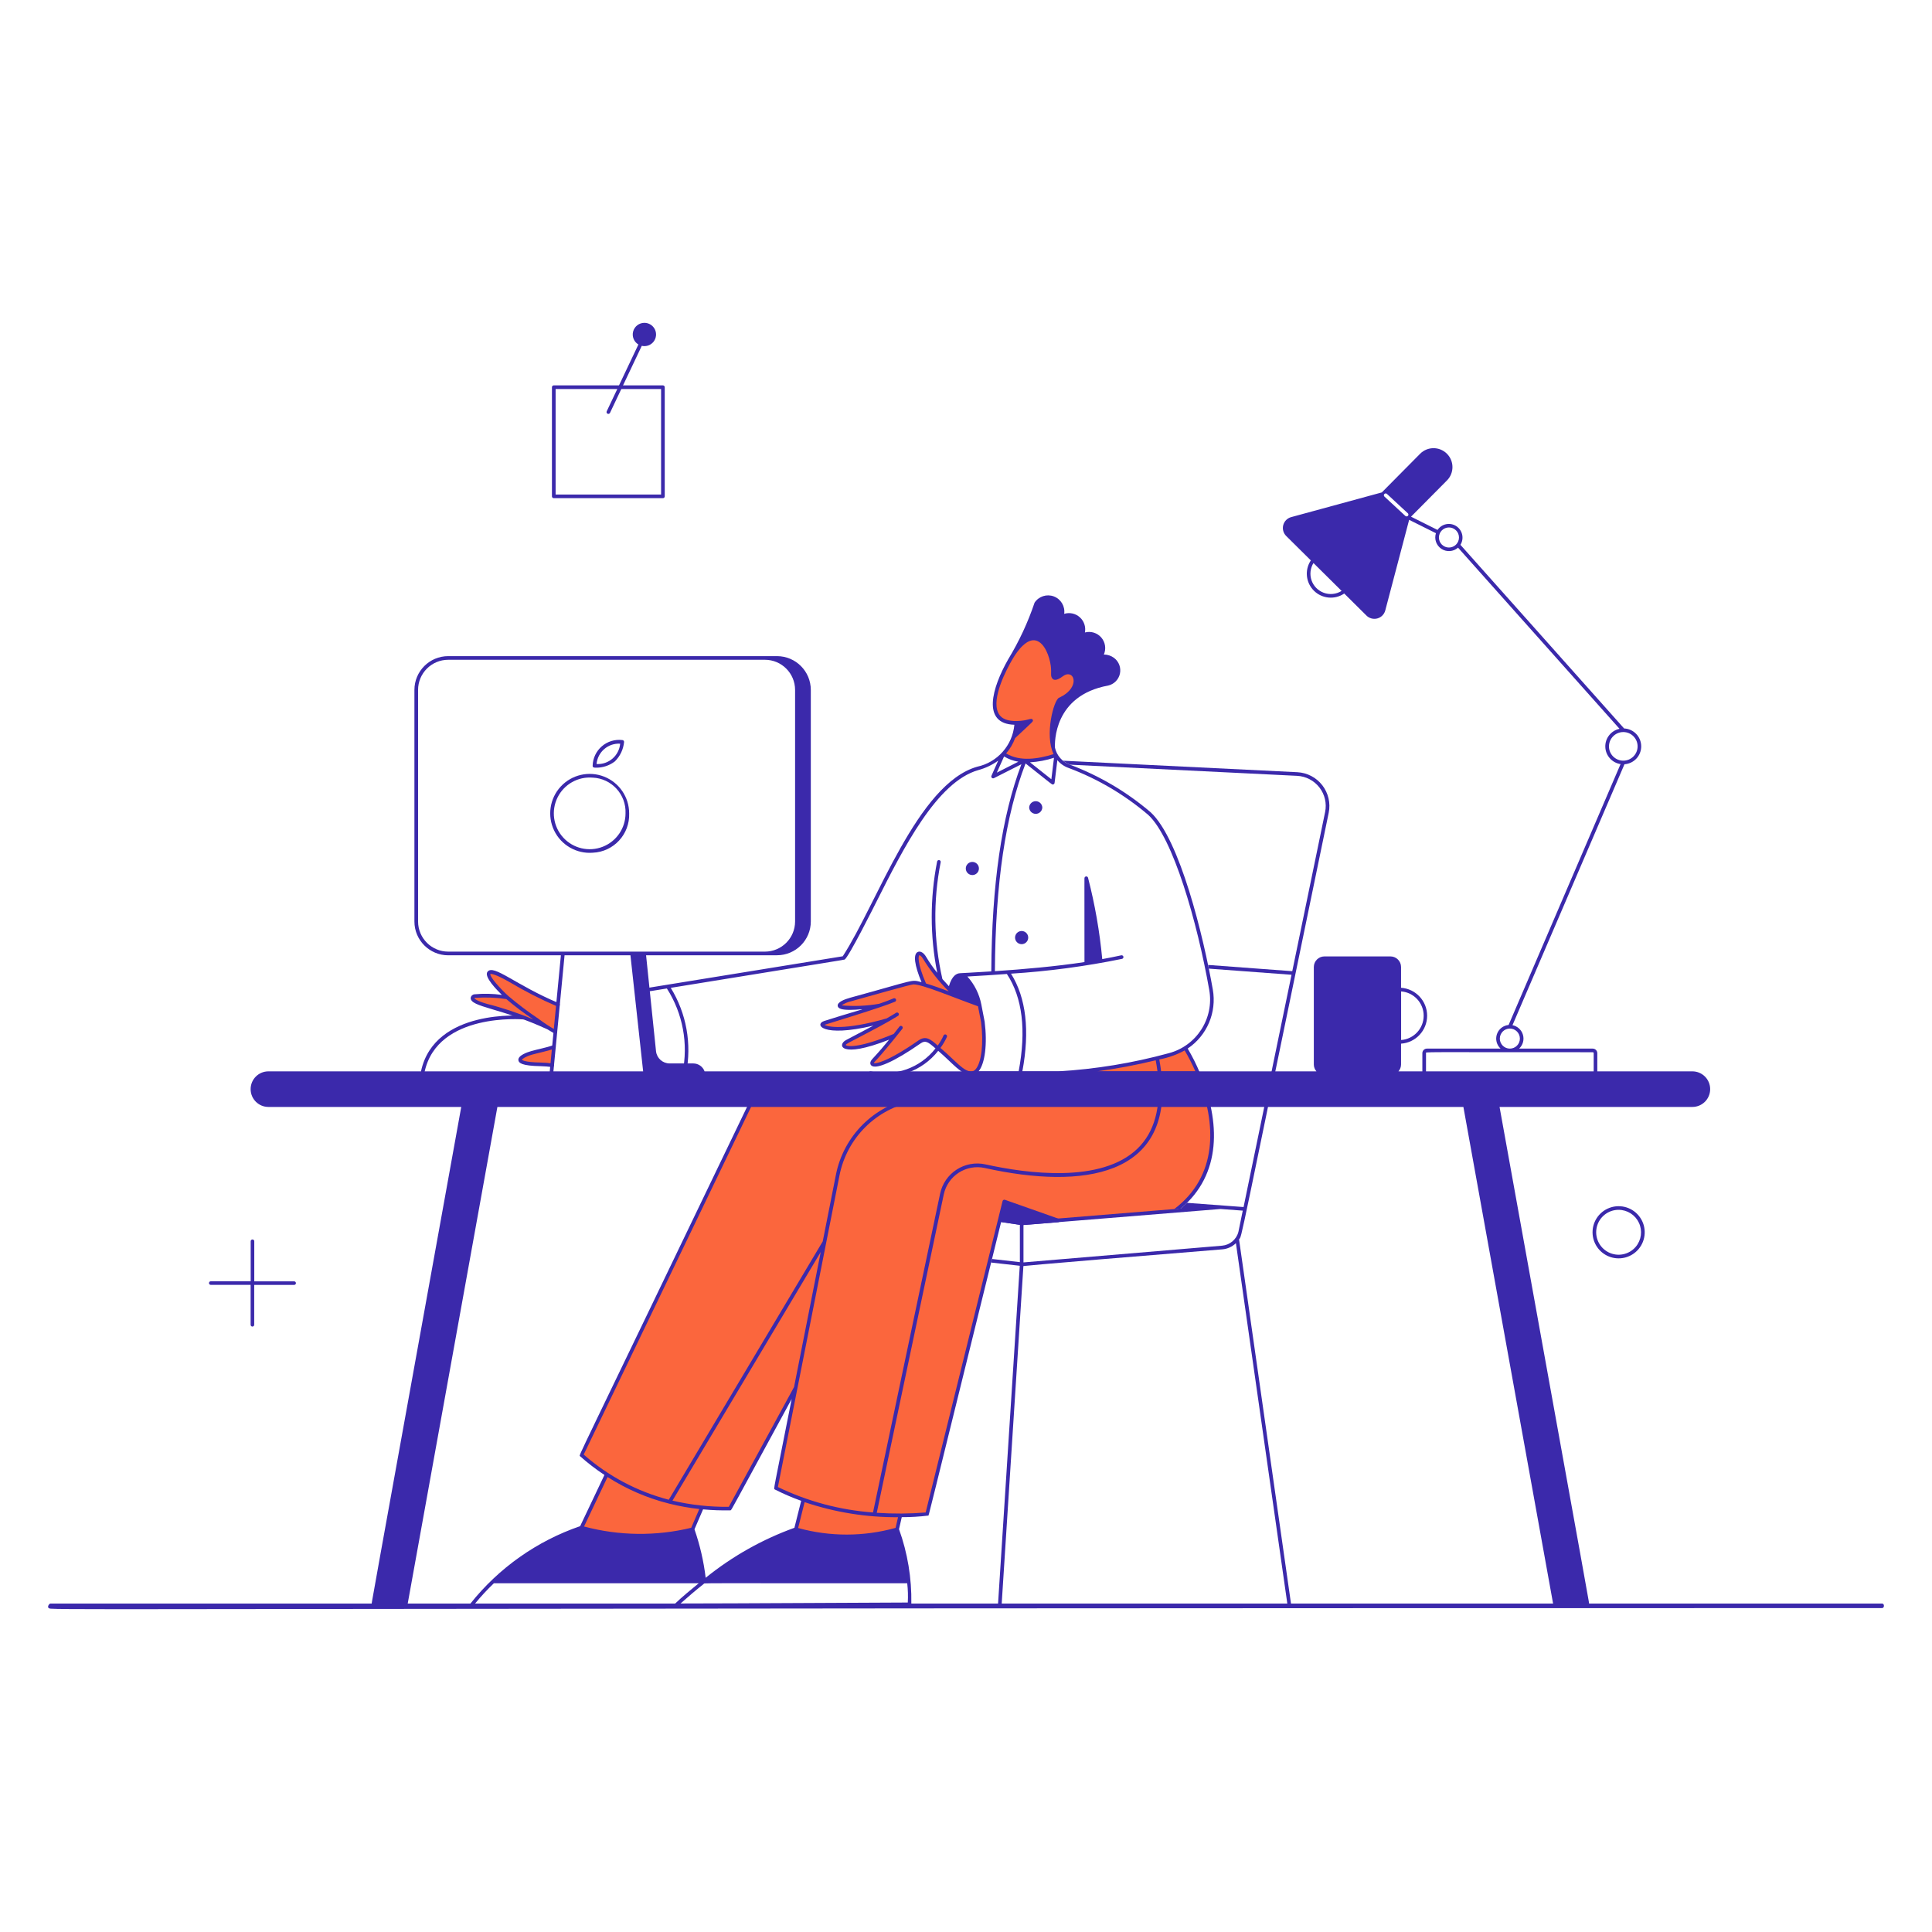
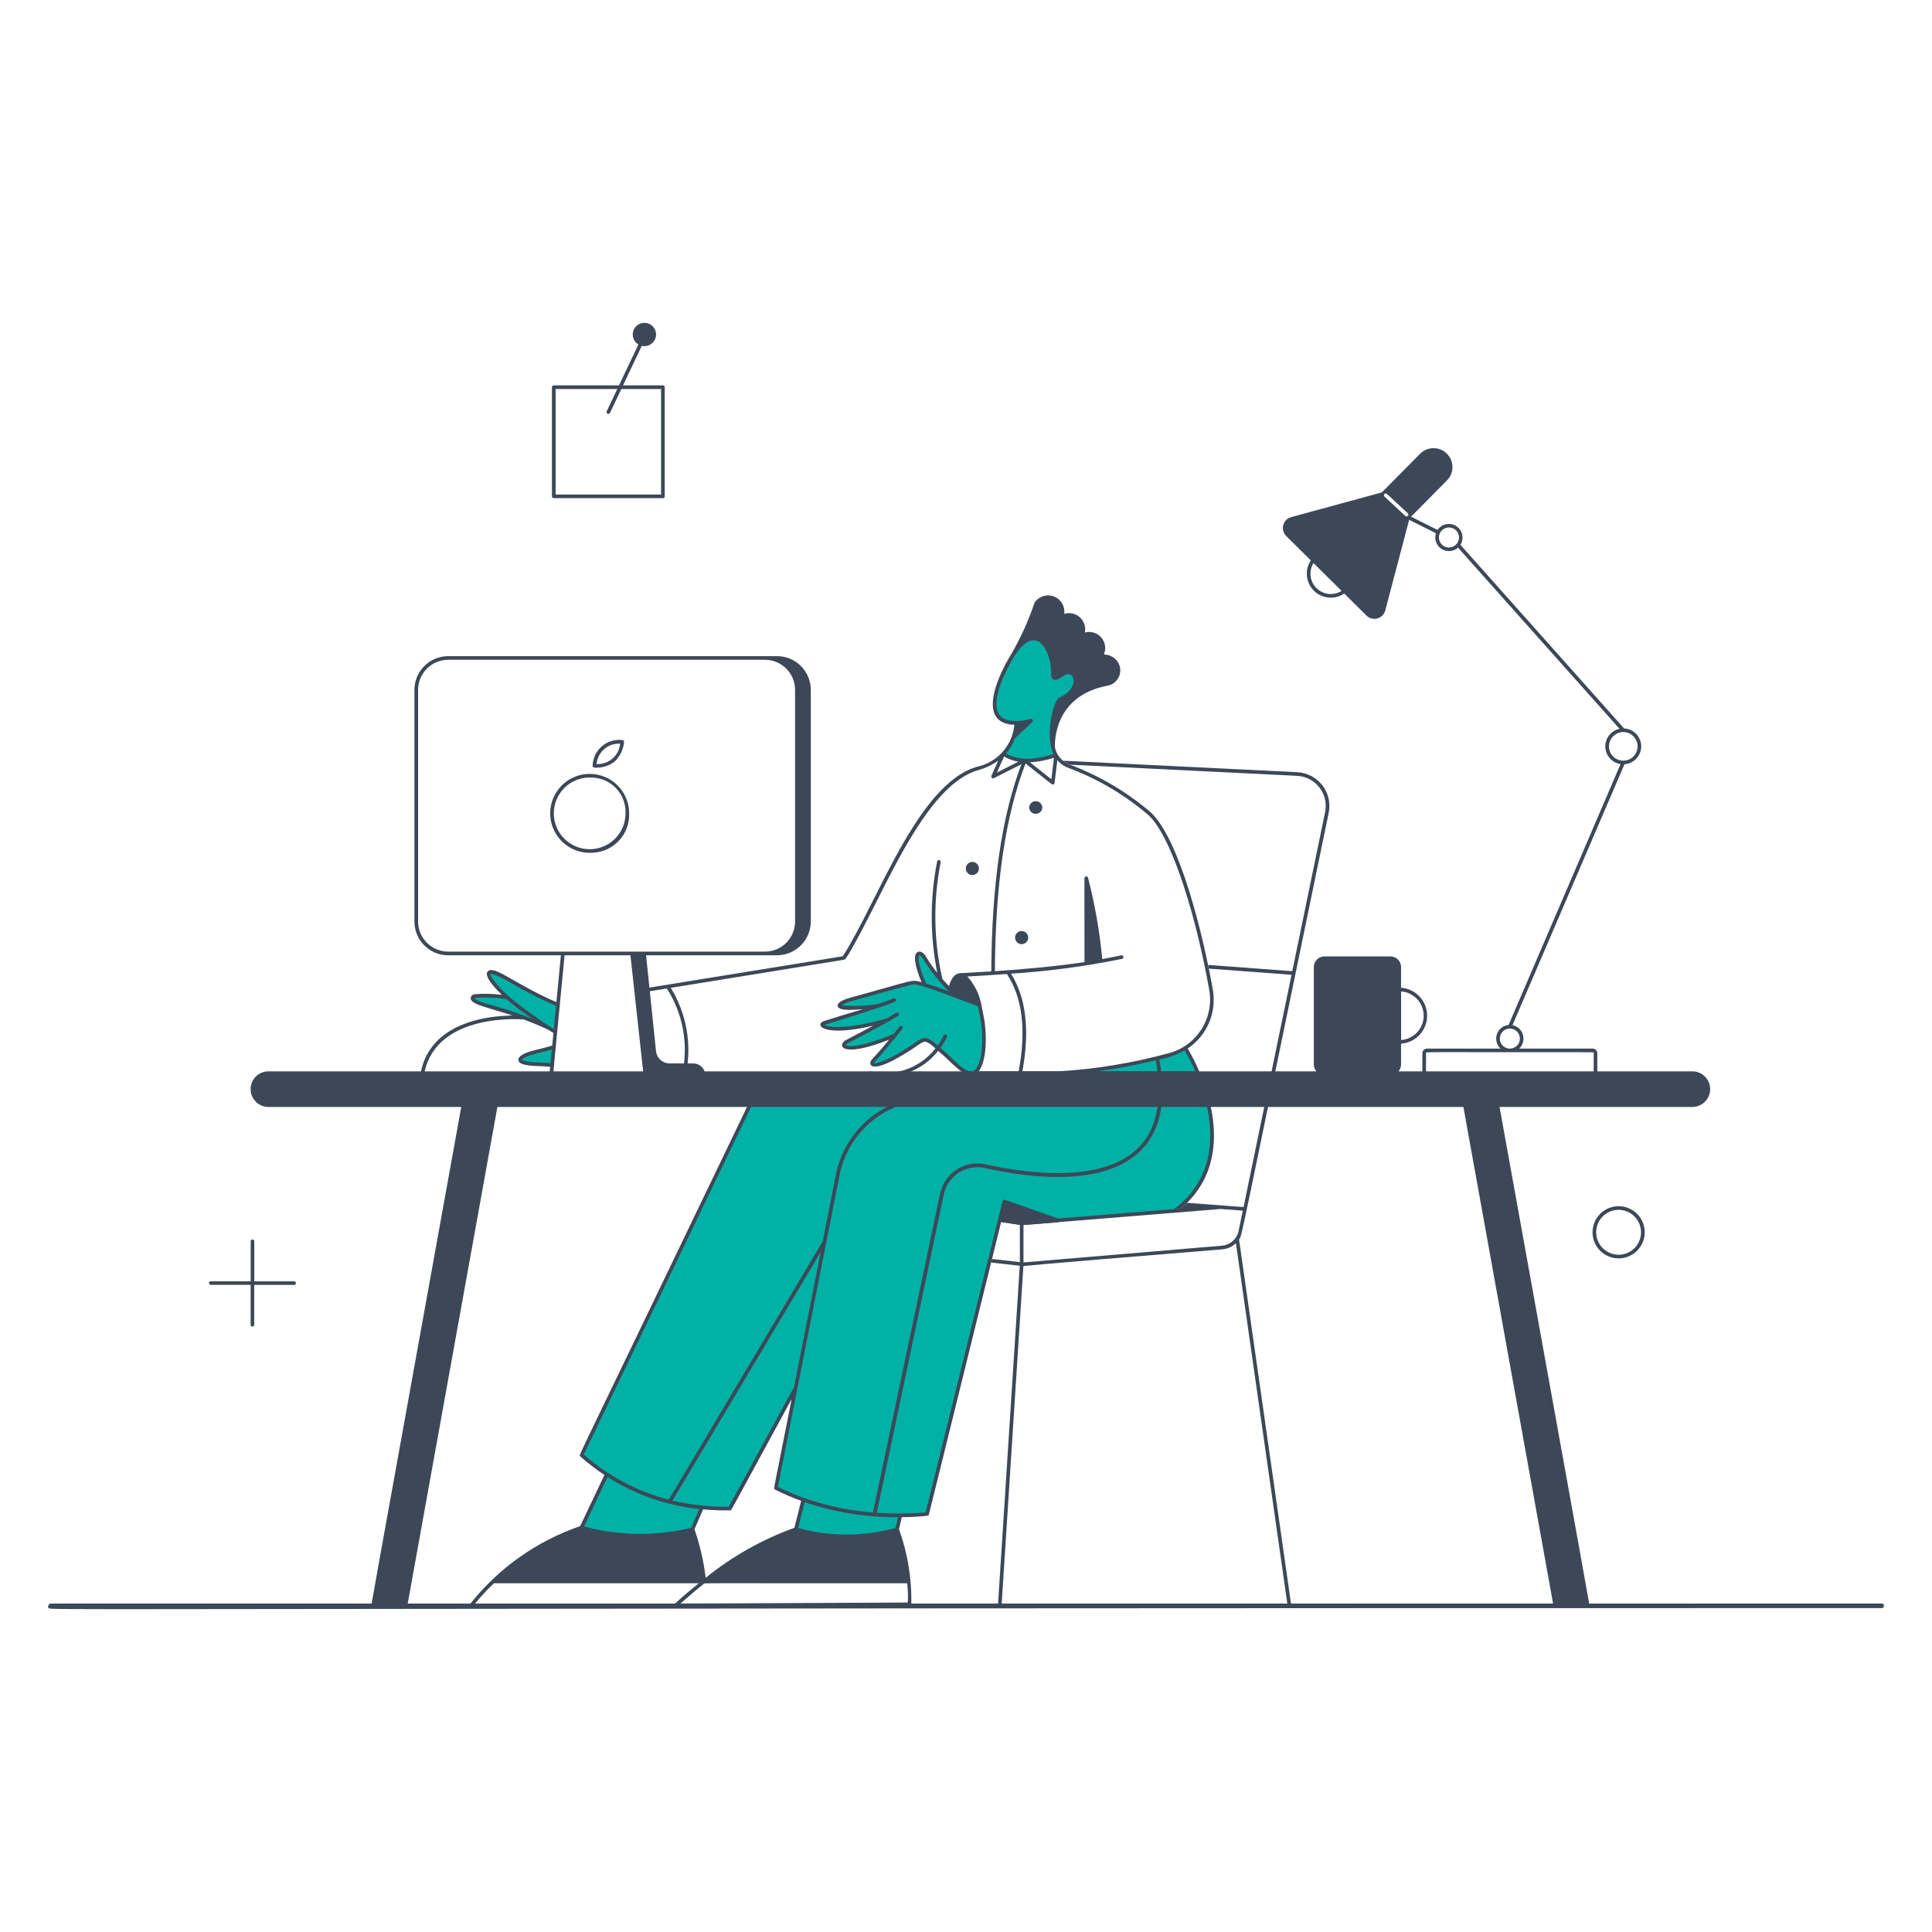
<svg xmlns="http://www.w3.org/2000/svg" viewBox="0 0 250 250">
  <g transform="matrix(1.25,0,0,1.25,0,0)">
    <g>
-       <path d="M124.029,111.094H109.555a55.81,55.81,0,0,0,11.493-1.888,5.983,5.983,0,0,0,1.649-.724A19.115,19.115,0,0,1,124.029,111.094Z" style="fill: #fb663d" />
-       <path d="M43.591,110.858c1.426-6.481,10.552-5.71,10.643-5.7a.188.188,0,0,1-.035.374c-.089-.008-8.886-.748-10.241,5.408A.188.188,0,0,1,43.591,110.858Z" style="fill: #3B29AB" />
-       <path d="M51.47,100.79c-1.857-.734-.507,1.055,1.031,2.457a21.415,21.415,0,0,0-3.351-.134c-.3.054-.626.47,1.221.989a35.351,35.351,0,0,1,7.119,2.722l.27-2.814C54.334,102.582,52.673,101.265,51.47,100.79Z" style="fill: #fb663d" />
-       <path d="M57.342,108.383l-.182,1.892A10.862,10.862,0,0,0,56,110.183c-3.282-.057-2.122-.86-.983-1.184C55.6,108.832,56.576,108.636,57.342,108.383Z" style="fill: #fb663d" />
-       <path d="M57.832,103.837c-4.451-1.856-6.725-4.05-7.362-3.246-.414.519,1.009,1.932,1.484,2.4a12.288,12.288,0,0,0-2.838-.061.431.431,0,0,0-.389.374c-.047.958,3.169,1.04,7.943,3.255.214.131.453.274.727.431a.188.188,0,0,0,.187-.327,15.787,15.787,0,0,1-1.863-1.214,34.79,34.79,0,0,1-3.092-2.337c-.843-.766-1.93-1.977-1.869-2.28.081-.05.566.029,1.942.808a42.131,42.131,0,0,0,4.986,2.547A.188.188,0,0,0,57.832,103.837Zm-8.733-.5a.159.159,0,0,1,.084-.037,14.419,14.419,0,0,1,3.231.124,29.047,29.047,0,0,0,2.788,2.1,33.452,33.452,0,0,0-4.78-1.6C49.219,103.583,49.11,103.335,49.1,103.335Z" style="fill: #3B29AB" />
-       <path d="M57.16,110.463a11.082,11.082,0,0,0-1.166-.092c-1.987-.034-2.293-.333-2.331-.62-.066-.5.979-.841,1.3-.933.692-.2,1.53-.353,2.32-.614a.188.188,0,0,1,.118.358c-.8.262-1.721.444-2.335.618-.651.185-1.011.439-1.03.529,0,0,.171.255,1.965.286a10.768,10.768,0,0,1,1.183.094A.188.188,0,0,1,57.16,110.463Z" style="fill: #3B29AB" />
-       <path d="M125.082,114.4H77.634L60.193,150.625a23.1,23.1,0,0,0,2.61,1.988l-2.61,5.531a22.9,22.9,0,0,0,11.5.163l.962-2.258a26.082,26.082,0,0,0,2.9.125l6.8-12.406-2.032,10.275a25.679,25.679,0,0,0,2.853,1.206l-.781,3.058a19.011,19.011,0,0,0,10.474,0l.312-1.441q1.388-.006,2.792-.123l7.521-30.454,2.271.347,15.841-1.275.831-.688C125.8,121.609,125.862,117.622,125.082,114.4Z" style="fill: #fb663d" />
-       <path d="M100.658,111.09c-1.014.114-1.833-1.132-3.25-2.317-1.032-.86-1.448-1.451-2.223-.91-4.228,2.955-5.367,2.566-4.746,1.895.976-1.047,1.611-1.836,2.19-2.57-5.041,2.1-5.82,1.105-4.97.652,1.342-.712,2.883-1.484,4.193-2.237-5.733,1.658-7.408.571-6.47.271,1.848-.59,3.84-1.148,5.674-1.781-5.082.68-4.753-.141-2.96-.633,1.987-.543,6.1-1.743,6.47-1.743a4.831,4.831,0,0,1,1.151.238c-1.522-3.489-.527-3.7-.01-2.811a17.193,17.193,0,0,0,2.615,3.331,5.211,5.211,0,0,0,.777.7l2.308.857.34,1.76C102.111,108.591,101.627,110.981,100.658,111.09Z" style="fill: #fb663d" />
-       <path d="M109.7,72.4c-.36.162-1.485,3.808-.369,5.776-1.837.595-3.87.948-5.471-.146a4.853,4.853,0,0,0,1.061-1.73l1.817-1.7a6.064,6.064,0,0,1-1.519.234c-4.937.072-.227-7.354-.135-7.354,2.428-3.394,4.065.22,3.909,2.341.031.423.234.539.917.038C111.305,68.839,112.316,71.226,109.7,72.4Z" style="fill: #fb663d" />
-       <path d="M61.363,88.273A4.086,4.086,0,1,1,65.13,84.2,3.933,3.933,0,0,1,61.363,88.273Zm0-7.771a3.711,3.711,0,1,0,3.391,3.7A3.558,3.558,0,0,0,61.363,80.5Z" style="fill: #3B29AB" />
-       <path d="M61.672,79.47c-.152,0-.337-.01-.322-.206a2.746,2.746,0,0,1,3.08-2.653.188.188,0,0,1,.174.2,3.241,3.241,0,0,1-.953,2.008A3.149,3.149,0,0,1,61.672,79.47ZM64.2,76.985a2.322,2.322,0,0,0-2.446,2.107A2.322,2.322,0,0,0,64.2,76.985Z" style="fill: #3B29AB" />
-       <path d="M68.625,51.57h-11.3a.188.188,0,0,1-.188-.188v-11.3a.188.188,0,0,1,.188-.188h11.3a.188.188,0,0,1,.188.188v11.3A.188.188,0,0,1,68.625,51.57Zm-11.108-.376H68.436V40.274H57.517Z" style="fill: #3B29AB" />
-       <path d="M66.705,33.42a1.207,1.207,0,0,0-.618,2.242l-3.28,6.917a.188.188,0,0,0,.34.161l3.29-6.939a1.206,1.206,0,1,0,.268-2.381Z" style="fill: #3B29AB" />
-       <path d="M30.448,132.644H26.322v-4.133a.186.186,0,1,0-.371,0v4.127H21.818a.185.185,0,1,0,0,.37h4.127v4.133a.185.185,0,1,0,.37,0v-4.127h4.134A.185.185,0,1,0,30.448,132.644Z" style="fill: #3B29AB" />
-       <path d="M164.87,127.8a2.7,2.7,0,1,1,4.759,1.5A2.7,2.7,0,0,1,164.87,127.8Zm2.692-2.56a2.324,2.324,0,1,0,1.778,3.818A2.327,2.327,0,0,0,167.562,125.241Z" style="fill: #3B29AB" />
-       <path d="M107.9,83.594a.681.681,0,0,0-1.361,0A.681.681,0,0,0,107.9,83.594Z" style="fill: #3B29AB" />
-       <path d="M101.338,89.906a.68.68,0,0,0-1.36,0A.68.68,0,0,0,101.338,89.906Z" style="fill: #3B29AB" />
-       <path d="M106.441,97.059a.681.681,0,0,0-1.362,0A.681.681,0,0,0,106.441,97.059Z" style="fill: #3B29AB" />
-       <path d="M194.838,166H94.341a21.637,21.637,0,0,0-1.275-7.7l.285-1.245a21.926,21.926,0,0,0,2.742-.162c.08-.078-.51,2.22,7.544-30.387l2.143.322,3.761-.3a.188.188,0,0,0,.048-.365l-5.556-1.96a.19.19,0,0,0-.247.132c-.12.488-7.9,32-7.962,32.238a34.306,34.306,0,0,1-5.062.031l6.935-32.95a3.555,3.555,0,0,1,4.248-2.742c10.252,2.27,19.375.837,18.3-9.623H123.9c2.146,5.131,2.11,10.5-2.328,13.862l-.02.017.671-.054c4.248-3.535,4.144-8.977,1.975-14.085a20.292,20.292,0,0,0-1.249-2.484,6.082,6.082,0,0,0,2.6-6.113c-.969-5.506-3.414-15.565-6.432-18.344a28.086,28.086,0,0,0-8.36-4.931,2.425,2.425,0,0,1-1.547-1.755c-.027-.484-.157-5.395,5.5-6.432a1.613,1.613,0,0,0,.627-2.856,1.783,1.783,0,0,0-1.066-.358,1.671,1.671,0,0,0-1.961-2.283,1.683,1.683,0,0,0-2.144-1.93,1.681,1.681,0,0,0-3.067-1.157,29.3,29.3,0,0,1-2.717,5.841c-1.69,2.96-2.792,6.7.626,6.8a4.9,4.9,0,0,1-3.841,4.341c-6.2,1.754-10.36,14.143-13.925,19.625L67.031,102.27a.188.188,0,0,0,.061.372l1.942-.316a11.794,11.794,0,0,1,1.616,8.734.188.188,0,0,0,.37.067,12.318,12.318,0,0,0-1.583-8.866c17.078-2.775,17.89-2.89,17.991-2.927.378-.144,3.136-5.653,3.309-6,2.781-5.524,6.243-12.4,10.54-13.615a6.348,6.348,0,0,0,2.057-.979l-.7,1.569a.189.189,0,0,0,.257.245l2.845-1.441c-2.045,5.4-3.065,12.429-3.118,21.445-1.949.129-3.323.186-3.222.189-.365.006-.848.254-1.165,1.343-.22-.232-.446-.48-.674-.742a28.935,28.935,0,0,1-.178-12.089.188.188,0,0,0-.369-.074,29.639,29.639,0,0,0,.014,11.522A14.153,14.153,0,0,1,95.87,99.05c-.252-.433-.6-.631-.87-.5-.482.244-.341,1.349.395,3.124-1.123-.294-.48-.278-7.349,1.6-.638.175-1.386.467-1.327.862.042.28.429.405,1.278.405,1.678,0,2.395-.46-2.671,1.15-1.051.333-.272,1.751,5.084.482-.492.263-2.4,1.262-2.84,1.5-.89.473-.67,1.969,4.466-.043-.468.579-1.006,1.216-1.734,2-.33.356-.181.584-.127.646.439.5,2.4-.361,5.117-2.259.509-.356.78-.157,1.549.516a6.614,6.614,0,0,1-6.7,2.377.188.188,0,0,0-.065.371,7,7,0,0,0,7.047-2.5c1.549,1.33,2.405,2.5,3.4,2.5l19.333,0c.354,3.358-.346,5.914-2.089,7.61-3.738,3.638-11.471,2.593-15.748,1.646a3.932,3.932,0,0,0-4.7,3.032l-6.945,33a27.149,27.149,0,0,1-9.847-2.632c11.9-60.176,2.782-14.078,6.373-32.237a9.7,9.7,0,0,1,7.717-7.676.188.188,0,0,0-.071-.37,10.075,10.075,0,0,0-8.015,7.972l-1.361,6.882L69.232,155.252a21.494,21.494,0,0,1-8.807-4.676L77.8,114.484a.188.188,0,0,0-.339-.163c-18.287,38.072-17.533,36.256-17.416,36.422a21.975,21.975,0,0,0,2.527,1.944l-2.516,5.3A24.838,24.838,0,0,0,48.7,166H5.214c-.139,0-.478.5.041.529,2.346.15,23-.06,189.581-.06C195.085,166.466,195.087,166,194.838,166Zm-72.2-57.257a19.979,19.979,0,0,1,1.107,2.166H120.2q-.073-.6-.192-1.236A8.761,8.761,0,0,0,122.635,108.74ZM109.108,78.446l-.271,2.222-2.212-1.752A10.02,10.02,0,0,0,109.108,78.446Zm-5.785-4.684c-.682-1.5.839-4.437,1.555-5.633.506-.845,1.464-2.1,2.407-1.809.877.274,1.365,1.666,1.489,2.6.1.782-.052,1,.138,1.288.2.3.579.15.887-.045.244-.154.489-.409.855-.356.71.1.823,1.523-.9,2.365l-.128.06c-.538.244-1.508,3.837-.561,5.835-1.6.5-3.479.8-4.912-.073a5.031,5.031,0,0,0,.932-1.584c1.965-1.841,1.87-1.711,1.834-1.867-.13-.319-.4.073-1.664.1C104.447,74.645,103.663,74.507,103.323,73.762Zm.619,4.547a4.127,4.127,0,0,0,1.481.542l-2.232,1.131Zm2.224.723c2.9,2.3,2.717,2.179,2.817,2.179a.188.188,0,0,0,.187-.165l.287-2.353a2.658,2.658,0,0,0,1.178.811,27.665,27.665,0,0,1,8.231,4.854c2.563,2.359,5.071,11.053,6.316,18.132A5.736,5.736,0,0,1,121,109.024a55.9,55.9,0,0,1-11.45,1.882h-3.715c.784-4.218.39-7.618-1.175-10.112a83.575,83.575,0,0,0,11.491-1.532.188.188,0,0,0-.08-.368c-.662.145-1.321.276-1.966.392a53.821,53.821,0,0,0-1.471-8.419l-.012-.031a.187.187,0,0,0-.345.011c-.03.1-.013-.412-.013,8.748-2.973.451-6.284.741-9.273.942C103.044,91.458,104.084,84.417,106.166,79.032Zm-1.934,21.794c1.611,2.439,2.021,5.829,1.219,10.08H101.3c.669-.8.923-2.854.629-5.152l-.343-1.773a6.016,6.016,0,0,0-1.442-2.892C101.606,101.007,102.964,100.92,104.232,100.826ZM95.17,98.889c.031-.016.2.058.375.35a18.077,18.077,0,0,0,2.665,3.383c-.72-.273-1.608-.591-2.351-.813C94.908,99.607,95.076,98.937,95.17,98.889Zm2.184,9.593a6.288,6.288,0,0,0,.669-1.142.188.188,0,0,0-.349-.141,5.839,5.839,0,0,1-.6,1.037c-.735-.644-1.224-1.065-2-.526-3.3,2.3-4.484,2.413-4.606,2.346.011-.168.163-.05,2.941-3.554a.188.188,0,0,0-.294-.235l-.6.766c-3.75,1.553-4.884,1.29-4.963,1.148.007-.111.425-.3,1.536-.88,1.237-.648,2.78-1.453,3.877-2.139a.188.188,0,0,0-.2-.319c-.3.188-.633.384-.987.585-4.438,1.282-6.142.853-6.42.66.026-.014,5.975-1.812,7.3-2.395a.188.188,0,0,0-.151-.344c-.37.162-.892.354-1.493.56a14.784,14.784,0,0,1-3.889.167,2.869,2.869,0,0,1,1.021-.435c1.8-.491,6.08-1.732,6.42-1.736.957,0,3.937,1.28,6.677,2.265l.318,1.643c.278,2.177.046,4.18-.563,4.872a.563.563,0,0,1-.43.222C99.764,110.949,98.969,109.858,97.354,108.482Zm16.21,2.424a57.943,57.943,0,0,0,6.076-1.146c.073.392.132.774.18,1.146Zm-40.71,53.059c.123-.1-1.52-.065,21.061-.065a11.656,11.656,0,0,1,.059,1.993c-3.37.006-18.116.1-23.522.1C71.186,165.333,72.031,164.616,72.854,163.965ZM62.893,152.9a21.488,21.488,0,0,0,6.351,2.748.156.156,0,0,0,.06.015,23.059,23.059,0,0,0,3.086.551l-.835,1.942a22.469,22.469,0,0,1-11.094-.133Zm20.4,2.6a29.6,29.6,0,0,0,9.671,1.561l-.253,1.105a18.888,18.888,0,0,1-10.088.014Zm13.005.72Zm0,0Zm-.013.051Zm0,.015Zm-.349-.158ZM80.2,154.184a23.587,23.587,0,0,0,2.737,1.18l-.7,2.793a31.759,31.759,0,0,0-9.186,5.175,23.931,23.931,0,0,0-1.159-5.019l.888-2.064a25.032,25.032,0,0,0,2.849.1c.119-.052-.017.11,6.325-11.526C80.02,154.611,80.073,154.069,80.2,154.184Zm4.762-24.577L82.2,143.585l-6.757,12.4a24.311,24.311,0,0,1-5.829-.639ZM51.125,163.9H72.332c-.646.521-1.865,1.535-2.441,2.1H49.18A23.427,23.427,0,0,1,51.125,163.9Z" style="fill: #3B29AB" />
-       <path d="M134.295,79.938l-24.251-1.19a2.363,2.363,0,0,0,.75.413l23.482,1.153a3.12,3.12,0,0,1,2.9,3.744l-3.4,16.479-8.712-.647c.027.129.053.257.079.383l8.556.635-4.965,24.045-5.857-.436q-.307.3-.65.59l-16.454,1.339-2.045-.312c-.031.123-.061.245-.091.367l1.94.3v3.854l-2.884-.326-.092.369,2.966.334-2.259,35.144a.188.188,0,0,0,.375.024l2.259-35.137c.141,0-1.7.078,20.6-1.732a2.29,2.29,0,0,0,1.4-.638l5.351,37.522a.188.188,0,0,0,.373-.054l-5.4-37.859c.346-.525-.333,2.335,9.281-44.164A3.5,3.5,0,0,0,134.295,79.938ZM128.2,127.52a1.916,1.916,0,0,1-1.689,1.432s-20.514,1.731-20.561,1.731v-3.874s20.353-1.655,20.4-1.655l2.3.17Z" style="fill: #3B29AB" />
-       <path d="M96.292,156.238l0,.013Z" style="fill: #3B29AB" />
-       <path d="M175.191,110.906h-9.839v-1.88a.475.475,0,0,0-.472-.474h-7.623a1.414,1.414,0,0,0-.685-2.425l11.593-27.012a1.856,1.856,0,0,0-.04-3.706L151.183,56.4a1.414,1.414,0,0,0-2.37-1.542l-2.744-1.371,3.721-3.753a1.959,1.959,0,1,0-2.782-2.759l-3.963,4-9.383,2.557a1.166,1.166,0,0,0-.514,1.954l2.549,2.527a2.481,2.481,0,0,0,3.458,3.428l2.3,2.282a1.165,1.165,0,0,0,1.948-.531l2.471-9.379,2.773,1.384a1.416,1.416,0,0,0,2.288,1.495l16.718,18.754a1.857,1.857,0,0,0,.107,3.653l-11.59,27.006a1.415,1.415,0,0,0-.833,2.446h-7.623a.475.475,0,0,0-.472.474v1.88h-2.475a1.089,1.089,0,0,0,.27-.719V108.04a2.9,2.9,0,0,0,0-5.786v-2.147a1.1,1.1,0,0,0-1.1-1.1h-6.831a1.1,1.1,0,0,0-1.1,1.1v10.081a1.087,1.087,0,0,0,.27.718H72.937a1.243,1.243,0,0,0-1.166-.819H69.312a1.419,1.419,0,0,1-1.4-1.256l-1.03-9.943H80.435a3.5,3.5,0,0,0,3.5-3.5V71.423a3.5,3.5,0,0,0-3.5-3.5H46.4a3.5,3.5,0,0,0-3.5,3.5v23.97a3.5,3.5,0,0,0,3.5,3.5H58.063L56.91,110.906H27.787a1.842,1.842,0,0,0,0,3.684H47.748c-9.942,55.048-9.287,51.325-9.287,51.6a.188.188,0,0,0,.188.188h3.333a.188.188,0,0,0,.185-.155L51.49,114.59h100l9.324,51.628a.188.188,0,0,0,.185.155h3.332a.188.188,0,0,0,.188-.188c0-.269.626,3.29-9.286-51.595h19.961a1.842,1.842,0,0,0,0-3.684Zm-38.16-49.544a2.1,2.1,0,0,1-1.061-3.077l2.912,2.886A2.1,2.1,0,0,1,137.031,61.362Zm8.465-7.939L143.311,51.4a.189.189,0,0,1,.255-.278l2.185,2.024A.188.188,0,0,1,145.5,53.423Zm4.5,3.257a1.039,1.039,0,1,1,1.038-1.038A1.04,1.04,0,0,1,149.992,56.68Zm16.566,20.584a1.481,1.481,0,1,1,1.482,1.48A1.482,1.482,0,0,1,166.558,77.264Zm-21.519,25.367a2.523,2.523,0,0,1,0,5.032ZM46.4,98.512A3.123,3.123,0,0,1,43.279,95.4V71.423A3.122,3.122,0,0,1,46.4,68.3H79.188a3.123,3.123,0,0,1,3.119,3.119V95.394a3.123,3.123,0,0,1-3.119,3.118Zm10.89,12.394,1.153-12.018h6.82l1.315,12.018Zm97.972-3.392a1.038,1.038,0,1,1,1.038,1.038A1.04,1.04,0,0,1,155.26,107.514Zm9.716,3.392H147.62v-1.88c0-.152-1.039-.1,17.259-.1a.1.1,0,0,1,.1.1Z" style="fill: #3B29AB" />
+       <path d="M124.029,111.094H109.555a55.81,55.81,0,0,0,11.493-1.888,5.983,5.983,0,0,0,1.649-.724A19.115,19.115,0,0,1,124.029,111.094Z" style="fill: #01b1a5" />
+       <path d="M43.591,110.858c1.426-6.481,10.552-5.71,10.643-5.7a.188.188,0,0,1-.035.374c-.089-.008-8.886-.748-10.241,5.408A.188.188,0,0,1,43.591,110.858Z" style="fill: #3c4858" />
+       <path d="M51.47,100.79c-1.857-.734-.507,1.055,1.031,2.457a21.415,21.415,0,0,0-3.351-.134c-.3.054-.626.47,1.221.989a35.351,35.351,0,0,1,7.119,2.722l.27-2.814C54.334,102.582,52.673,101.265,51.47,100.79Z" style="fill: #01b1a5" />
+       <path d="M57.342,108.383l-.182,1.892A10.862,10.862,0,0,0,56,110.183c-3.282-.057-2.122-.86-.983-1.184C55.6,108.832,56.576,108.636,57.342,108.383Z" style="fill: #01b1a5" />
+       <path d="M57.832,103.837c-4.451-1.856-6.725-4.05-7.362-3.246-.414.519,1.009,1.932,1.484,2.4a12.288,12.288,0,0,0-2.838-.061.431.431,0,0,0-.389.374c-.047.958,3.169,1.04,7.943,3.255.214.131.453.274.727.431a.188.188,0,0,0,.187-.327,15.787,15.787,0,0,1-1.863-1.214,34.79,34.79,0,0,1-3.092-2.337c-.843-.766-1.93-1.977-1.869-2.28.081-.05.566.029,1.942.808a42.131,42.131,0,0,0,4.986,2.547A.188.188,0,0,0,57.832,103.837Zm-8.733-.5a.159.159,0,0,1,.084-.037,14.419,14.419,0,0,1,3.231.124,29.047,29.047,0,0,0,2.788,2.1,33.452,33.452,0,0,0-4.78-1.6C49.219,103.583,49.11,103.335,49.1,103.335Z" style="fill: #3c4858" />
+       <path d="M57.16,110.463a11.082,11.082,0,0,0-1.166-.092c-1.987-.034-2.293-.333-2.331-.62-.066-.5.979-.841,1.3-.933.692-.2,1.53-.353,2.32-.614a.188.188,0,0,1,.118.358c-.8.262-1.721.444-2.335.618-.651.185-1.011.439-1.03.529,0,0,.171.255,1.965.286a10.768,10.768,0,0,1,1.183.094A.188.188,0,0,1,57.16,110.463Z" style="fill: #3c4858" />
+       <path d="M125.082,114.4H77.634L60.193,150.625a23.1,23.1,0,0,0,2.61,1.988l-2.61,5.531a22.9,22.9,0,0,0,11.5.163l.962-2.258a26.082,26.082,0,0,0,2.9.125l6.8-12.406-2.032,10.275a25.679,25.679,0,0,0,2.853,1.206l-.781,3.058a19.011,19.011,0,0,0,10.474,0l.312-1.441q1.388-.006,2.792-.123l7.521-30.454,2.271.347,15.841-1.275.831-.688C125.8,121.609,125.862,117.622,125.082,114.4Z" style="fill: #01b1a5" />
+       <path d="M100.658,111.09c-1.014.114-1.833-1.132-3.25-2.317-1.032-.86-1.448-1.451-2.223-.91-4.228,2.955-5.367,2.566-4.746,1.895.976-1.047,1.611-1.836,2.19-2.57-5.041,2.1-5.82,1.105-4.97.652,1.342-.712,2.883-1.484,4.193-2.237-5.733,1.658-7.408.571-6.47.271,1.848-.59,3.84-1.148,5.674-1.781-5.082.68-4.753-.141-2.96-.633,1.987-.543,6.1-1.743,6.47-1.743a4.831,4.831,0,0,1,1.151.238c-1.522-3.489-.527-3.7-.01-2.811a17.193,17.193,0,0,0,2.615,3.331,5.211,5.211,0,0,0,.777.7l2.308.857.34,1.76C102.111,108.591,101.627,110.981,100.658,111.09Z" style="fill: #01b1a5" />
+       <path d="M109.7,72.4c-.36.162-1.485,3.808-.369,5.776-1.837.595-3.87.948-5.471-.146a4.853,4.853,0,0,0,1.061-1.73l1.817-1.7a6.064,6.064,0,0,1-1.519.234c-4.937.072-.227-7.354-.135-7.354,2.428-3.394,4.065.22,3.909,2.341.031.423.234.539.917.038C111.305,68.839,112.316,71.226,109.7,72.4Z" style="fill: #01b1a5" />
+       <path d="M61.363,88.273A4.086,4.086,0,1,1,65.13,84.2,3.933,3.933,0,0,1,61.363,88.273Zm0-7.771a3.711,3.711,0,1,0,3.391,3.7A3.558,3.558,0,0,0,61.363,80.5Z" style="fill: #3c4858" />
+       <path d="M61.672,79.47c-.152,0-.337-.01-.322-.206a2.746,2.746,0,0,1,3.08-2.653.188.188,0,0,1,.174.2,3.241,3.241,0,0,1-.953,2.008A3.149,3.149,0,0,1,61.672,79.47ZM64.2,76.985a2.322,2.322,0,0,0-2.446,2.107A2.322,2.322,0,0,0,64.2,76.985Z" style="fill: #3c4858" />
+       <path d="M68.625,51.57h-11.3a.188.188,0,0,1-.188-.188v-11.3a.188.188,0,0,1,.188-.188h11.3a.188.188,0,0,1,.188.188v11.3A.188.188,0,0,1,68.625,51.57Zm-11.108-.376H68.436V40.274H57.517Z" style="fill: #3c4858" />
+       <path d="M66.705,33.42a1.207,1.207,0,0,0-.618,2.242l-3.28,6.917a.188.188,0,0,0,.34.161l3.29-6.939a1.206,1.206,0,1,0,.268-2.381Z" style="fill: #3c4858" />
+       <path d="M30.448,132.644H26.322v-4.133a.186.186,0,1,0-.371,0v4.127H21.818a.185.185,0,1,0,0,.37h4.127v4.133a.185.185,0,1,0,.37,0v-4.127h4.134A.185.185,0,1,0,30.448,132.644Z" style="fill: #3c4858" />
+       <path d="M164.87,127.8a2.7,2.7,0,1,1,4.759,1.5A2.7,2.7,0,0,1,164.87,127.8Zm2.692-2.56a2.324,2.324,0,1,0,1.778,3.818A2.327,2.327,0,0,0,167.562,125.241Z" style="fill: #3c4858" />
+       <path d="M107.9,83.594a.681.681,0,0,0-1.361,0A.681.681,0,0,0,107.9,83.594Z" style="fill: #3c4858" />
+       <path d="M101.338,89.906a.68.68,0,0,0-1.36,0A.68.68,0,0,0,101.338,89.906Z" style="fill: #3c4858" />
+       <path d="M106.441,97.059a.681.681,0,0,0-1.362,0A.681.681,0,0,0,106.441,97.059Z" style="fill: #3c4858" />
+       <path d="M194.838,166H94.341a21.637,21.637,0,0,0-1.275-7.7l.285-1.245a21.926,21.926,0,0,0,2.742-.162c.08-.078-.51,2.22,7.544-30.387l2.143.322,3.761-.3a.188.188,0,0,0,.048-.365l-5.556-1.96a.19.19,0,0,0-.247.132c-.12.488-7.9,32-7.962,32.238a34.306,34.306,0,0,1-5.062.031l6.935-32.95a3.555,3.555,0,0,1,4.248-2.742c10.252,2.27,19.375.837,18.3-9.623H123.9c2.146,5.131,2.11,10.5-2.328,13.862l-.02.017.671-.054c4.248-3.535,4.144-8.977,1.975-14.085a20.292,20.292,0,0,0-1.249-2.484,6.082,6.082,0,0,0,2.6-6.113c-.969-5.506-3.414-15.565-6.432-18.344a28.086,28.086,0,0,0-8.36-4.931,2.425,2.425,0,0,1-1.547-1.755c-.027-.484-.157-5.395,5.5-6.432a1.613,1.613,0,0,0,.627-2.856,1.783,1.783,0,0,0-1.066-.358,1.671,1.671,0,0,0-1.961-2.283,1.683,1.683,0,0,0-2.144-1.93,1.681,1.681,0,0,0-3.067-1.157,29.3,29.3,0,0,1-2.717,5.841c-1.69,2.96-2.792,6.7.626,6.8a4.9,4.9,0,0,1-3.841,4.341c-6.2,1.754-10.36,14.143-13.925,19.625L67.031,102.27a.188.188,0,0,0,.061.372l1.942-.316a11.794,11.794,0,0,1,1.616,8.734.188.188,0,0,0,.37.067,12.318,12.318,0,0,0-1.583-8.866c17.078-2.775,17.89-2.89,17.991-2.927.378-.144,3.136-5.653,3.309-6,2.781-5.524,6.243-12.4,10.54-13.615a6.348,6.348,0,0,0,2.057-.979l-.7,1.569a.189.189,0,0,0,.257.245l2.845-1.441c-2.045,5.4-3.065,12.429-3.118,21.445-1.949.129-3.323.186-3.222.189-.365.006-.848.254-1.165,1.343-.22-.232-.446-.48-.674-.742a28.935,28.935,0,0,1-.178-12.089.188.188,0,0,0-.369-.074,29.639,29.639,0,0,0,.014,11.522A14.153,14.153,0,0,1,95.87,99.05c-.252-.433-.6-.631-.87-.5-.482.244-.341,1.349.395,3.124-1.123-.294-.48-.278-7.349,1.6-.638.175-1.386.467-1.327.862.042.28.429.405,1.278.405,1.678,0,2.395-.46-2.671,1.15-1.051.333-.272,1.751,5.084.482-.492.263-2.4,1.262-2.84,1.5-.89.473-.67,1.969,4.466-.043-.468.579-1.006,1.216-1.734,2-.33.356-.181.584-.127.646.439.5,2.4-.361,5.117-2.259.509-.356.78-.157,1.549.516a6.614,6.614,0,0,1-6.7,2.377.188.188,0,0,0-.065.371,7,7,0,0,0,7.047-2.5c1.549,1.33,2.405,2.5,3.4,2.5l19.333,0c.354,3.358-.346,5.914-2.089,7.61-3.738,3.638-11.471,2.593-15.748,1.646a3.932,3.932,0,0,0-4.7,3.032l-6.945,33a27.149,27.149,0,0,1-9.847-2.632c11.9-60.176,2.782-14.078,6.373-32.237a9.7,9.7,0,0,1,7.717-7.676.188.188,0,0,0-.071-.37,10.075,10.075,0,0,0-8.015,7.972l-1.361,6.882L69.232,155.252a21.494,21.494,0,0,1-8.807-4.676L77.8,114.484a.188.188,0,0,0-.339-.163c-18.287,38.072-17.533,36.256-17.416,36.422a21.975,21.975,0,0,0,2.527,1.944l-2.516,5.3A24.838,24.838,0,0,0,48.7,166H5.214c-.139,0-.478.5.041.529,2.346.15,23-.06,189.581-.06C195.085,166.466,195.087,166,194.838,166Zm-72.2-57.257a19.979,19.979,0,0,1,1.107,2.166H120.2q-.073-.6-.192-1.236A8.761,8.761,0,0,0,122.635,108.74ZM109.108,78.446l-.271,2.222-2.212-1.752A10.02,10.02,0,0,0,109.108,78.446Zm-5.785-4.684c-.682-1.5.839-4.437,1.555-5.633.506-.845,1.464-2.1,2.407-1.809.877.274,1.365,1.666,1.489,2.6.1.782-.052,1,.138,1.288.2.3.579.15.887-.045.244-.154.489-.409.855-.356.71.1.823,1.523-.9,2.365l-.128.06c-.538.244-1.508,3.837-.561,5.835-1.6.5-3.479.8-4.912-.073a5.031,5.031,0,0,0,.932-1.584c1.965-1.841,1.87-1.711,1.834-1.867-.13-.319-.4.073-1.664.1C104.447,74.645,103.663,74.507,103.323,73.762Zm.619,4.547a4.127,4.127,0,0,0,1.481.542l-2.232,1.131Zm2.224.723c2.9,2.3,2.717,2.179,2.817,2.179a.188.188,0,0,0,.187-.165l.287-2.353a2.658,2.658,0,0,0,1.178.811,27.665,27.665,0,0,1,8.231,4.854c2.563,2.359,5.071,11.053,6.316,18.132A5.736,5.736,0,0,1,121,109.024a55.9,55.9,0,0,1-11.45,1.882h-3.715c.784-4.218.39-7.618-1.175-10.112a83.575,83.575,0,0,0,11.491-1.532.188.188,0,0,0-.08-.368c-.662.145-1.321.276-1.966.392a53.821,53.821,0,0,0-1.471-8.419l-.012-.031a.187.187,0,0,0-.345.011c-.03.1-.013-.412-.013,8.748-2.973.451-6.284.741-9.273.942C103.044,91.458,104.084,84.417,106.166,79.032Zm-1.934,21.794c1.611,2.439,2.021,5.829,1.219,10.08H101.3c.669-.8.923-2.854.629-5.152l-.343-1.773a6.016,6.016,0,0,0-1.442-2.892C101.606,101.007,102.964,100.92,104.232,100.826ZM95.17,98.889c.031-.016.2.058.375.35a18.077,18.077,0,0,0,2.665,3.383c-.72-.273-1.608-.591-2.351-.813C94.908,99.607,95.076,98.937,95.17,98.889Zm2.184,9.593a6.288,6.288,0,0,0,.669-1.142.188.188,0,0,0-.349-.141,5.839,5.839,0,0,1-.6,1.037c-.735-.644-1.224-1.065-2-.526-3.3,2.3-4.484,2.413-4.606,2.346.011-.168.163-.05,2.941-3.554a.188.188,0,0,0-.294-.235l-.6.766c-3.75,1.553-4.884,1.29-4.963,1.148.007-.111.425-.3,1.536-.88,1.237-.648,2.78-1.453,3.877-2.139a.188.188,0,0,0-.2-.319c-.3.188-.633.384-.987.585-4.438,1.282-6.142.853-6.42.66.026-.014,5.975-1.812,7.3-2.395a.188.188,0,0,0-.151-.344c-.37.162-.892.354-1.493.56a14.784,14.784,0,0,1-3.889.167,2.869,2.869,0,0,1,1.021-.435c1.8-.491,6.08-1.732,6.42-1.736.957,0,3.937,1.28,6.677,2.265l.318,1.643c.278,2.177.046,4.18-.563,4.872a.563.563,0,0,1-.43.222C99.764,110.949,98.969,109.858,97.354,108.482Zm16.21,2.424a57.943,57.943,0,0,0,6.076-1.146c.073.392.132.774.18,1.146Zm-40.71,53.059c.123-.1-1.52-.065,21.061-.065a11.656,11.656,0,0,1,.059,1.993c-3.37.006-18.116.1-23.522.1C71.186,165.333,72.031,164.616,72.854,163.965ZM62.893,152.9a21.488,21.488,0,0,0,6.351,2.748.156.156,0,0,0,.06.015,23.059,23.059,0,0,0,3.086.551l-.835,1.942a22.469,22.469,0,0,1-11.094-.133Zm20.4,2.6a29.6,29.6,0,0,0,9.671,1.561l-.253,1.105a18.888,18.888,0,0,1-10.088.014Zm13.005.72Zm0,0Zm-.013.051Zm0,.015Zm-.349-.158ZM80.2,154.184a23.587,23.587,0,0,0,2.737,1.18l-.7,2.793a31.759,31.759,0,0,0-9.186,5.175,23.931,23.931,0,0,0-1.159-5.019l.888-2.064a25.032,25.032,0,0,0,2.849.1c.119-.052-.017.11,6.325-11.526C80.02,154.611,80.073,154.069,80.2,154.184Zm4.762-24.577L82.2,143.585l-6.757,12.4a24.311,24.311,0,0,1-5.829-.639ZM51.125,163.9H72.332c-.646.521-1.865,1.535-2.441,2.1H49.18A23.427,23.427,0,0,1,51.125,163.9Z" style="fill: #3c4858" />
+       <path d="M134.295,79.938l-24.251-1.19a2.363,2.363,0,0,0,.75.413l23.482,1.153a3.12,3.12,0,0,1,2.9,3.744l-3.4,16.479-8.712-.647c.027.129.053.257.079.383l8.556.635-4.965,24.045-5.857-.436q-.307.3-.65.59l-16.454,1.339-2.045-.312c-.031.123-.061.245-.091.367l1.94.3v3.854l-2.884-.326-.092.369,2.966.334-2.259,35.144a.188.188,0,0,0,.375.024l2.259-35.137c.141,0-1.7.078,20.6-1.732a2.29,2.29,0,0,0,1.4-.638l5.351,37.522a.188.188,0,0,0,.373-.054l-5.4-37.859c.346-.525-.333,2.335,9.281-44.164A3.5,3.5,0,0,0,134.295,79.938ZM128.2,127.52a1.916,1.916,0,0,1-1.689,1.432s-20.514,1.731-20.561,1.731v-3.874s20.353-1.655,20.4-1.655l2.3.17Z" style="fill: #3c4858" />
+       <path d="M96.292,156.238l0,.013Z" style="fill: #3c4858" />
+       <path d="M175.191,110.906h-9.839v-1.88a.475.475,0,0,0-.472-.474h-7.623a1.414,1.414,0,0,0-.685-2.425l11.593-27.012a1.856,1.856,0,0,0-.04-3.706L151.183,56.4a1.414,1.414,0,0,0-2.37-1.542l-2.744-1.371,3.721-3.753a1.959,1.959,0,1,0-2.782-2.759l-3.963,4-9.383,2.557a1.166,1.166,0,0,0-.514,1.954l2.549,2.527a2.481,2.481,0,0,0,3.458,3.428l2.3,2.282a1.165,1.165,0,0,0,1.948-.531l2.471-9.379,2.773,1.384a1.416,1.416,0,0,0,2.288,1.495l16.718,18.754a1.857,1.857,0,0,0,.107,3.653l-11.59,27.006a1.415,1.415,0,0,0-.833,2.446h-7.623a.475.475,0,0,0-.472.474v1.88h-2.475a1.089,1.089,0,0,0,.27-.719V108.04a2.9,2.9,0,0,0,0-5.786v-2.147a1.1,1.1,0,0,0-1.1-1.1h-6.831a1.1,1.1,0,0,0-1.1,1.1v10.081a1.087,1.087,0,0,0,.27.718H72.937a1.243,1.243,0,0,0-1.166-.819H69.312a1.419,1.419,0,0,1-1.4-1.256l-1.03-9.943H80.435a3.5,3.5,0,0,0,3.5-3.5V71.423a3.5,3.5,0,0,0-3.5-3.5H46.4a3.5,3.5,0,0,0-3.5,3.5v23.97a3.5,3.5,0,0,0,3.5,3.5H58.063L56.91,110.906H27.787a1.842,1.842,0,0,0,0,3.684H47.748c-9.942,55.048-9.287,51.325-9.287,51.6a.188.188,0,0,0,.188.188h3.333a.188.188,0,0,0,.185-.155L51.49,114.59h100l9.324,51.628a.188.188,0,0,0,.185.155h3.332a.188.188,0,0,0,.188-.188c0-.269.626,3.29-9.286-51.595h19.961a1.842,1.842,0,0,0,0-3.684Zm-38.16-49.544a2.1,2.1,0,0,1-1.061-3.077l2.912,2.886A2.1,2.1,0,0,1,137.031,61.362Zm8.465-7.939L143.311,51.4a.189.189,0,0,1,.255-.278l2.185,2.024A.188.188,0,0,1,145.5,53.423Zm4.5,3.257a1.039,1.039,0,1,1,1.038-1.038A1.04,1.04,0,0,1,149.992,56.68Zm16.566,20.584a1.481,1.481,0,1,1,1.482,1.48A1.482,1.482,0,0,1,166.558,77.264Zm-21.519,25.367a2.523,2.523,0,0,1,0,5.032ZM46.4,98.512A3.123,3.123,0,0,1,43.279,95.4V71.423A3.122,3.122,0,0,1,46.4,68.3H79.188a3.123,3.123,0,0,1,3.119,3.119V95.394a3.123,3.123,0,0,1-3.119,3.118Zm10.89,12.394,1.153-12.018h6.82l1.315,12.018Zm97.972-3.392a1.038,1.038,0,1,1,1.038,1.038A1.04,1.04,0,0,1,155.26,107.514Zm9.716,3.392H147.62v-1.88c0-.152-1.039-.1,17.259-.1a.1.1,0,0,1,.1.1Z" style="fill: #3c4858" />
    </g>
  </g>
</svg>
